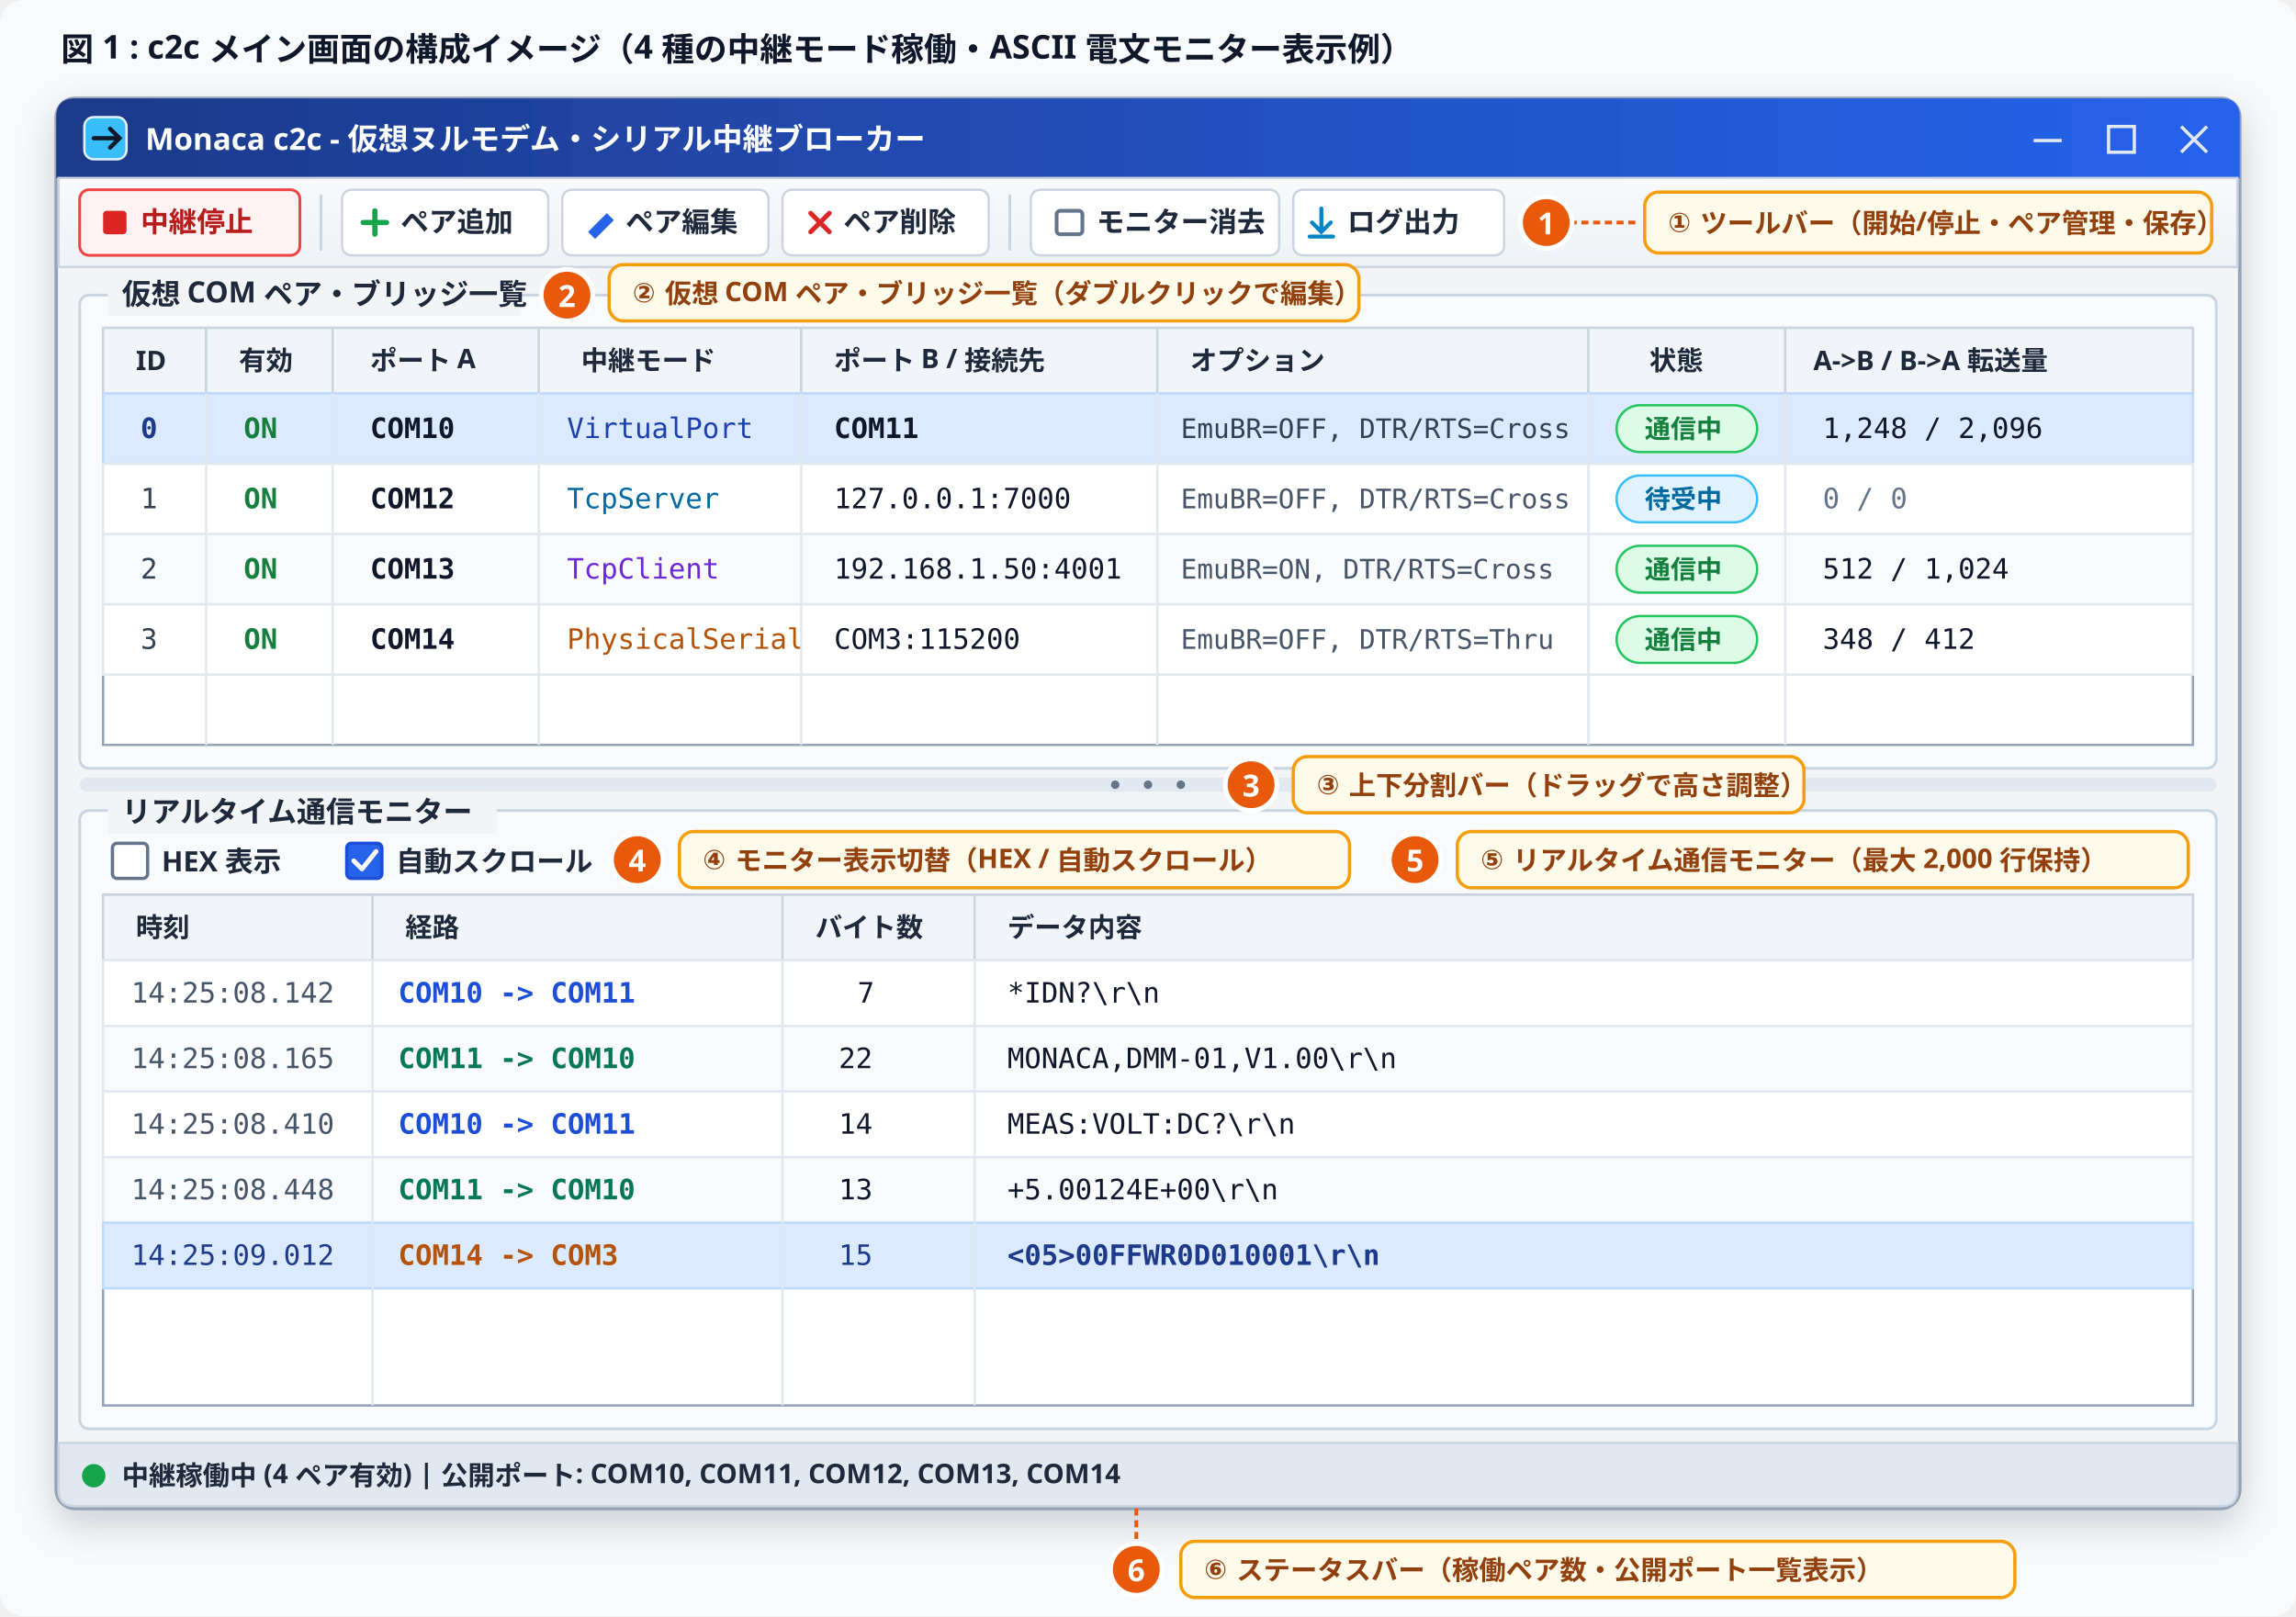
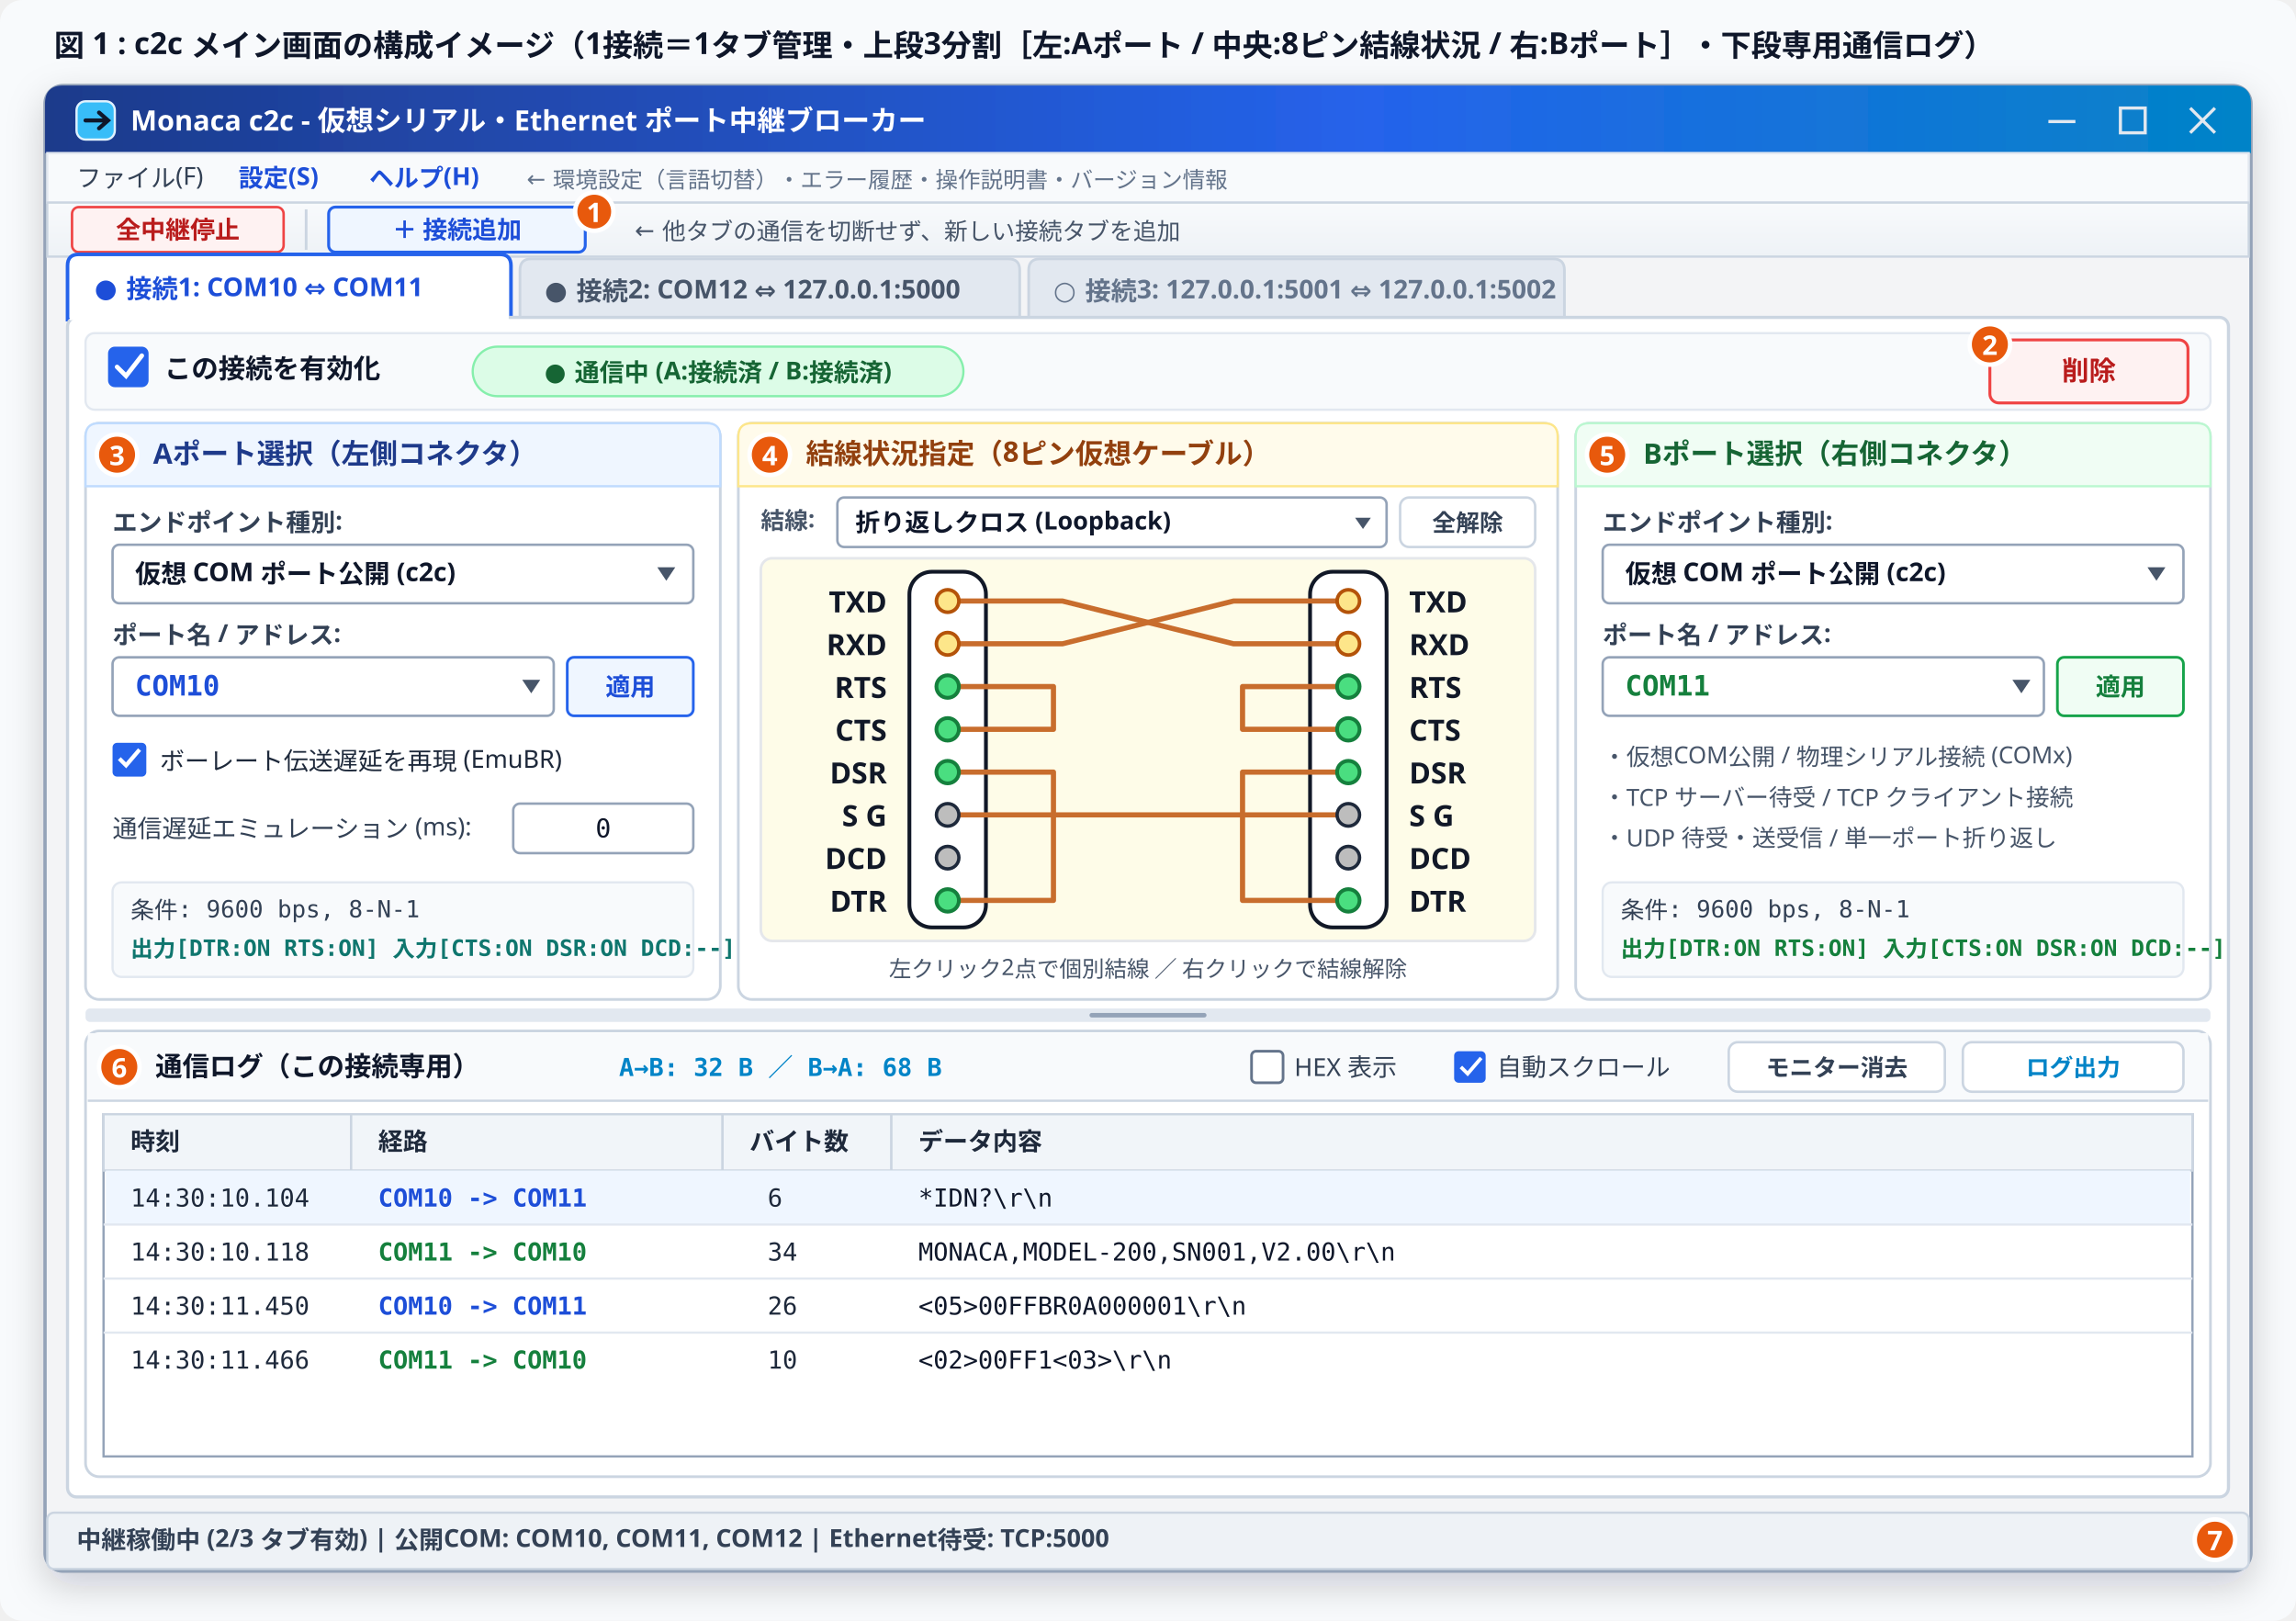
- <svg xmlns="http://www.w3.org/2000/svg" width="980" height="690" viewBox="0 0 980 690">
+ <svg xmlns="http://www.w3.org/2000/svg" width="1020" height="720" viewBox="0 0 1020 720">
  <defs>
    <filter id="winShadow" x="-3%" y="-3%" width="106%" height="108%">
      <feDropShadow dx="0" dy="6" stdDeviation="8" flood-color="#0F172A" flood-opacity="0.18" />
    </filter>
    <linearGradient id="titleGrad" x1="0" y1="0" x2="1" y2="0">
      <stop offset="0%" stop-color="#1E3A8A" />
-       <stop offset="100%" stop-color="#2563EB" />
+       <stop offset="60%" stop-color="#2563EB" />
+       <stop offset="100%" stop-color="#0284C7" />
    </linearGradient>
    <linearGradient id="toolGrad" x1="0" y1="0" x2="0" y2="1">
      <stop offset="0%" stop-color="#F8FAFC" />
      <stop offset="100%" stop-color="#EEF2F6" />
    </linearGradient>
    <style>
      .ui { font-family: 'Yu Gothic UI', 'Meiryo UI', 'Segoe UI', sans-serif; }
      .mono { font-family: 'Consolas', 'BIZ UDGothic', 'MS Gothic', monospace; }
      .badge-circle { fill: #E8590C; stroke: #FFFFFF; stroke-width: 2; }
-       .badge-num { font-family: 'Segoe UI', 'Yu Gothic UI', sans-serif; font-size: 13px; font-weight: 700; fill: #FFFFFF; text-anchor: middle; dominant-baseline: central; }
-       .callout-box { fill: #FFFBEB; stroke: #F59E0B; stroke-width: 1.4; rx: 6; }
-       .callout-txt { font-family: 'Yu Gothic UI', 'Meiryo UI', sans-serif; font-size: 11.5px; font-weight: 700; fill: #92400E; }
+       .badge-num { font-family: 'Segoe UI', 'Yu Gothic UI', sans-serif; font-size: 12px; font-weight: 700; fill: #FFFFFF; text-anchor: middle; dominant-baseline: central; }
+       .btn-box { fill: #FFFFFF; stroke: #CBD5E1; stroke-width: 1.1; rx: 4; }
+       .pane-card { fill: #FFFFFF; stroke: #CBD5E1; stroke-width: 1.2; rx: 6; }
+       .input-box { fill: #FFFFFF; stroke: #94A3B8; stroke-width: 1.1; rx: 3; }
      .grid-hdr { fill: #F1F5F9; stroke: #CBD5E1; stroke-width: 1; }
-       .grid-hdr-txt { font-family: 'Yu Gothic UI', 'Meiryo UI', sans-serif; font-size: 11.5px; font-weight: 700; fill: #1E293B; }
-       .grid-cell-txt { font-family: 'Yu Gothic UI', 'Meiryo UI', sans-serif; font-size: 11.5px; fill: #0F172A; }
-       .btn-box { fill: #FFFFFF; stroke: #CBD5E1; stroke-width: 1; rx: 4; }
-       .btn-txt { font-family: 'Yu Gothic UI', 'Meiryo UI', sans-serif; font-size: 12px; font-weight: 600; fill: #1E293B; }
+       .grid-hdr-txt { font-family: 'Yu Gothic UI', 'Meiryo UI', sans-serif; font-size: 11px; font-weight: 700; fill: #1E293B; }
+       .pin-lbl { font-family: 'Segoe UI', 'Consolas', sans-serif; font-size: 13px; font-weight: 700; fill: #111827; dominant-baseline: central; }
+       .pin-dot { fill: #BDBDBD; stroke: #1E293B; stroke-width: 1.5; }
+       .pin-dot-on { fill: #4ADE80; stroke: #15803D; stroke-width: 1.7; }
+       .pin-dot-data { fill: #FDE68A; stroke: #B45309; stroke-width: 1.6; }
+       .wire { fill: none; stroke: #C86D2D; stroke-width: 2.3; stroke-linecap: round; stroke-linejoin: round; }
    </style>
  </defs>
-   <rect x="0" y="0" width="980" height="690" fill="#F8FAFC" rx="10" />
+   <rect x="0" y="0" width="1020" height="720" fill="#F8FAFC" rx="10" />
+   <text x="24" y="25" class="ui" font-size="13.5" font-weight="700" fill="#0F172A">図 1 : c2c メイン画面の構成イメージ（1接続＝1タブ管理・上段3分割［左:Aポート / 中央:8ピン結線状況 / 右:Bポート］・下段専用通信ログ）</text>
  <g filter="url(#winShadow)">
-     <rect x="24" y="42" width="932" height="602" rx="8" fill="#F3F4F6" stroke="#94A3B8" stroke-width="1.5" />
-     <path d="M 24 50 Q 24 42 32 42 L 948 42 Q 956 42 956 50 L 956 76 L 24 76 Z" fill="url(#titleGrad)" />
+     <rect x="20" y="38" width="980" height="660" rx="8" fill="#F3F4F6" stroke="#94A3B8" stroke-width="1.5" />
+     <path d="M 20 46 Q 20 38 28 38 L 992 38 Q 1000 38 1000 46 L 1000 68 L 20 68 Z" fill="url(#titleGrad)" />
  </g>
-   <rect x="36" y="50" width="18" height="18" rx="4" fill="#38BDF8" stroke="#E0F2FE" stroke-width="1" />
-   <path d="M 40 59 L 50 59 M 47 55 L 51 59 L 47 63" stroke="#0F172A" stroke-width="1.8" fill="none" stroke-linecap="round" />
-   <text x="62" y="64" class="ui" font-size="13" font-weight="700" fill="#FFFFFF">Monaca c2c - 仮想ヌルモデム・シリアル中継ブローカー</text>
+   <rect x="34" y="45" width="17" height="17" rx="4" fill="#38BDF8" stroke="#E0F2FE" stroke-width="1" />
+   <path d="M 38 53.5 L 47 53.5 M 44 50 L 48 53.5 L 44 57" stroke="#0F172A" stroke-width="1.8" fill="none" stroke-linecap="round" />
+   <text x="58" y="58" class="ui" font-size="12.5" font-weight="700" fill="#FFFFFF">Monaca c2c - 仮想シリアル・Ethernet ポート中継ブローカー</text>
  <g stroke="#E2E8F0" stroke-width="1.4" fill="none">
-     <line x1="868" y1="60" x2="880" y2="60" />
-     <rect x="900" y="54" width="11" height="11" />
-     <line x1="931" y1="54" x2="942" y2="65" />
-     <line x1="942" y1="54" x2="931" y2="65" />
+     <line x1="910" y1="54" x2="922" y2="54" />
+     <rect x="942" y="48" width="11" height="11" />
+     <line x1="973" y1="48" x2="984" y2="59" />
+     <line x1="984" y1="48" x2="973" y2="59" />
  </g>
-   <rect x="25" y="76" width="930" height="38" fill="url(#toolGrad)" stroke="#CBD5E1" stroke-width="1" />
-   <rect x="34" y="81" width="94" height="28" rx="4" fill="#FEF2F2" stroke="#EF4444" stroke-width="1.2" />
-   <rect x="44" y="90" width="10" height="10" rx="1.5" fill="#DC2626" />
-   <text x="60" y="99" class="ui" font-size="12" font-weight="700" fill="#B91C1C">中継停止</text>
-   <line x1="137" y1="83" x2="137" y2="107" stroke="#CBD5E1" stroke-width="1.2" />
-   <rect x="146" y="81" width="88" height="28" class="btn-box" />
-   <path d="M 160 90 L 160 100 M 155 95 L 165 95" stroke="#16A34A" stroke-width="2.2" stroke-linecap="round" />
-   <text x="171" y="99" class="btn-txt">ペア追加</text>
-   <rect x="240" y="81" width="88" height="28" class="btn-box" />
-   <path d="M 251 99 L 259 91 L 262 94 L 254 102 Z" fill="#2563EB" />
-   <text x="267" y="99" class="btn-txt">ペア編集</text>
-   <rect x="334" y="81" width="88" height="28" class="btn-box" />
-   <path d="M 346 91 L 354 99 M 354 91 L 346 99" stroke="#DC2626" stroke-width="2" stroke-linecap="round" />
-   <text x="360" y="99" class="btn-txt">ペア削除</text>
-   <line x1="431" y1="83" x2="431" y2="107" stroke="#CBD5E1" stroke-width="1.2" />
-   <rect x="440" y="81" width="106" height="28" class="btn-box" />
-   <rect x="451" y="90" width="11" height="10" rx="1.5" fill="none" stroke="#64748B" stroke-width="1.6" />
-   <text x="468" y="99" class="btn-txt">モニター消去</text>
-   <rect x="552" y="81" width="90" height="28" class="btn-box" />
-   <path d="M 564 89 L 564 98 M 560 95 L 564 99 L 568 95 M 559 101 L 569 101" stroke="#0284C7" stroke-width="1.7" fill="none" stroke-linecap="round" />
-   <text x="575" y="99" class="btn-txt">ログ出力</text>
-   <rect x="34" y="126" width="912" height="202" rx="4" fill="#F8FAFC" stroke="#CBD5E1" stroke-width="1.2" />
-   <rect x="46" y="117" width="176" height="18" fill="#F3F4F6" />
-   <text x="52" y="130" class="ui" font-size="12.5" font-weight="700" fill="#1E293B">仮想 COM ペア・ブリッジ一覧</text>
-   <rect x="44" y="140" width="892" height="178" fill="#FFFFFF" stroke="#94A3B8" stroke-width="1" />
-   <g transform="translate(44, 140)">
-     <rect x="0" y="0" width="44" height="28" class="grid-hdr" />
-     <rect x="44" y="0" width="54" height="28" class="grid-hdr" />
-     <rect x="98" y="0" width="88" height="28" class="grid-hdr" />
-     <rect x="186" y="0" width="112" height="28" class="grid-hdr" />
-     <rect x="298" y="0" width="152" height="28" class="grid-hdr" />
-     <rect x="450" y="0" width="184" height="28" class="grid-hdr" />
-     <rect x="634" y="0" width="84" height="28" class="grid-hdr" />
-     <rect x="718" y="0" width="174" height="28" class="grid-hdr" />
-     <text x="14" y="18" class="grid-hdr-txt">ID</text>
-     <text x="58" y="18" class="grid-hdr-txt">有効</text>
-     <text x="114" y="18" class="grid-hdr-txt">ポート A</text>
-     <text x="204" y="18" class="grid-hdr-txt">中継モード</text>
-     <text x="312" y="18" class="grid-hdr-txt">ポート B / 接続先</text>
-     <text x="464" y="18" class="grid-hdr-txt">オプション</text>
-     <text x="660" y="18" class="grid-hdr-txt">状態</text>
-     <text x="730" y="18" class="grid-hdr-txt">A-&gt;B / B-&gt;A 転送量</text>
-     <g transform="translate(0, 28)">
-       <rect x="0" y="0" width="892" height="30" fill="#DBEAFE" stroke="#BFDBFE" stroke-width="1" />
-       <text x="16" y="19" class="mono" font-size="12" fill="#1E3A8A" font-weight="700">0</text>
-       <text x="60" y="19" class="mono" font-size="12" fill="#15803D" font-weight="700">ON</text>
-       <text x="114" y="19" class="mono" font-size="12" fill="#0F172A" font-weight="700">COM10</text>
-       <text x="198" y="19" class="mono" font-size="12" fill="#1E40AF">VirtualPort</text>
-       <text x="312" y="19" class="mono" font-size="12" fill="#0F172A" font-weight="700">COM11</text>
-       <text x="460" y="19" class="mono" font-size="11.5" fill="#334155">EmuBR=OFF, DTR/RTS=Cross</text>
-       <rect x="646" y="5" width="60" height="20" rx="10" fill="#DCFCE7" stroke="#22C55E" stroke-width="1" />
-       <text x="658" y="19" class="ui" font-size="11" font-weight="700" fill="#15803D">通信中</text>
-       <text x="734" y="19" class="mono" font-size="12" fill="#0F172A">1,248 / 2,096</text>
-     </g>
-     <g transform="translate(0, 58)">
-       <rect x="0" y="0" width="892" height="30" fill="#FFFFFF" stroke="#E2E8F0" stroke-width="1" />
-       <text x="16" y="19" class="mono" font-size="12" fill="#334155">1</text>
-       <text x="60" y="19" class="mono" font-size="12" fill="#15803D" font-weight="700">ON</text>
-       <text x="114" y="19" class="mono" font-size="12" fill="#0F172A" font-weight="700">COM12</text>
-       <text x="198" y="19" class="mono" font-size="12" fill="#0369A1">TcpServer</text>
-       <text x="312" y="19" class="mono" font-size="12" fill="#0F172A">127.0.0.1:7000</text>
-       <text x="460" y="19" class="mono" font-size="11.5" fill="#475569">EmuBR=OFF, DTR/RTS=Cross</text>
-       <rect x="646" y="5" width="60" height="20" rx="10" fill="#E0F2FE" stroke="#38BDF8" stroke-width="1" />
-       <text x="658" y="19" class="ui" font-size="11" font-weight="700" fill="#0369A1">待受中</text>
-       <text x="734" y="19" class="mono" font-size="12" fill="#64748B">0 / 0</text>
-     </g>
-     <g transform="translate(0, 88)">
-       <rect x="0" y="0" width="892" height="30" fill="#F8FAFC" stroke="#E2E8F0" stroke-width="1" />
-       <text x="16" y="19" class="mono" font-size="12" fill="#334155">2</text>
-       <text x="60" y="19" class="mono" font-size="12" fill="#15803D" font-weight="700">ON</text>
-       <text x="114" y="19" class="mono" font-size="12" fill="#0F172A" font-weight="700">COM13</text>
-       <text x="198" y="19" class="mono" font-size="12" fill="#6D28D9">TcpClient</text>
-       <text x="312" y="19" class="mono" font-size="12" fill="#0F172A">192.168.1.50:4001</text>
-       <text x="460" y="19" class="mono" font-size="11.5" fill="#475569">EmuBR=ON, DTR/RTS=Cross</text>
-       <rect x="646" y="5" width="60" height="20" rx="10" fill="#DCFCE7" stroke="#22C55E" stroke-width="1" />
-       <text x="658" y="19" class="ui" font-size="11" font-weight="700" fill="#15803D">通信中</text>
-       <text x="734" y="19" class="mono" font-size="12" fill="#0F172A">512 / 1,024</text>
-     </g>
-     <g transform="translate(0, 118)">
-       <rect x="0" y="0" width="892" height="30" fill="#FFFFFF" stroke="#E2E8F0" stroke-width="1" />
-       <text x="16" y="19" class="mono" font-size="12" fill="#334155">3</text>
-       <text x="60" y="19" class="mono" font-size="12" fill="#15803D" font-weight="700">ON</text>
-       <text x="114" y="19" class="mono" font-size="12" fill="#0F172A" font-weight="700">COM14</text>
-       <text x="198" y="19" class="mono" font-size="12" fill="#B45309">PhysicalSerial</text>
-       <text x="312" y="19" class="mono" font-size="12" fill="#0F172A">COM3:115200</text>
-       <text x="460" y="19" class="mono" font-size="11.5" fill="#475569">EmuBR=OFF, DTR/RTS=Thru</text>
-       <rect x="646" y="5" width="60" height="20" rx="10" fill="#DCFCE7" stroke="#22C55E" stroke-width="1" />
-       <text x="658" y="19" class="ui" font-size="11" font-weight="700" fill="#15803D">通信中</text>
-       <text x="734" y="19" class="mono" font-size="12" fill="#0F172A">348 / 412</text>
-     </g>
-     <g stroke="#E2E8F0" stroke-width="1">
-       <line x1="44" y1="28" x2="44" y2="178" />
-       <line x1="98" y1="28" x2="98" y2="178" />
-       <line x1="186" y1="28" x2="186" y2="178" />
-       <line x1="298" y1="28" x2="298" y2="178" />
-       <line x1="450" y1="28" x2="450" y2="178" />
-       <line x1="634" y1="28" x2="634" y2="178" />
-       <line x1="718" y1="28" x2="718" y2="178" />
-     </g>
+   <rect x="21" y="68" width="978" height="22" fill="#F8FAFC" stroke="#E2E8F0" stroke-width="1" />
+   <text x="34" y="83" class="ui" font-size="11" fill="#334155">ファイル(F)</text>
+   <text x="106" y="83" class="ui" font-size="11" font-weight="700" fill="#1D4ED8">設定(S)</text>
+   <text x="164" y="83" class="ui" font-size="11" font-weight="700" fill="#1D4ED8">ヘルプ(H)</text>
+   <text x="234" y="83" class="ui" font-size="10" fill="#64748B">← 環境設定（言語切替）・エラー履歴・操作説明書・バージョン情報</text>
+   <rect x="21" y="90" width="978" height="24" fill="url(#toolGrad)" stroke="#CBD5E1" stroke-width="1" />
+   <rect x="32" y="92" width="94" height="20" rx="3" fill="#FEF2F2" stroke="#EF4444" stroke-width="1.1" />
+   <text x="79" y="106" class="ui" font-size="11" font-weight="700" fill="#B91C1C" text-anchor="middle">全中継停止</text>
+   <line x1="136" y1="93" x2="136" y2="111" stroke="#CBD5E1" stroke-width="1.2" />
+   <rect x="146" y="92" width="114" height="20" rx="3" fill="#EFF6FF" stroke="#2563EB" stroke-width="1.3" />
+   <text x="203" y="106" class="ui" font-size="11" font-weight="700" fill="#1D4ED8" text-anchor="middle">＋ 接続追加</text>
+   <circle cx="264" cy="94" r="8.5" class="badge-circle" />
+   <text x="264" y="94" class="badge-num">1</text>
+   <text x="282" y="106" class="ui" font-size="10.5" fill="#475569">← 他タブの通信を切断せず、新しい接続タブを追加</text>
+   <path d="M 30 142 L 30 118 Q 30 113 35 113 L 222 113 Q 227 113 227 118 L 227 142 Z" fill="#FFFFFF" stroke="#2563EB" stroke-width="1.6" />
+   <text x="42" y="132" class="ui" font-size="11.5" font-weight="700" fill="#1D4ED8">● 接続1: COM10 ⇔ COM11</text>
+   <path d="M 231 142 L 231 120 Q 231 115 236 115 L 448 115 Q 453 115 453 120 L 453 142 Z" fill="#E2E8F0" stroke="#CBD5E1" stroke-width="1.2" />
+   <text x="242" y="133" class="ui" font-size="11.5" font-weight="600" fill="#475569">● 接続2: COM12 ⇔ 127.0.0.1:5000</text>
+   <path d="M 457 142 L 457 120 Q 457 115 462 115 L 690 115 Q 695 115 695 120 L 695 142 Z" fill="#E2E8F0" stroke="#CBD5E1" stroke-width="1.2" />
+   <text x="468" y="133" class="ui" font-size="11.5" font-weight="600" fill="#64748B">○ 接続3: 127.0.0.1:5001 ⇔ 127.0.0.1:5002</text>
+   <rect x="30" y="141" width="960" height="524" rx="4" fill="#FFFFFF" stroke="#CBD5E1" stroke-width="1.4" />
+   <line x1="31" y1="141" x2="226" y2="141" stroke="#FFFFFF" stroke-width="2.5" />
+   <rect x="38" y="148" width="944" height="34" rx="4" fill="#F8FAFC" stroke="#E2E8F0" stroke-width="1" />
+   <rect x="48" y="154" width="18" height="18" rx="3" fill="#2563EB" />
+   <path d="M 52 163 L 56 167 L 63 158" stroke="#FFFFFF" stroke-width="2" fill="none" stroke-linecap="round" />
+   <text x="73" y="168" class="ui" font-size="12" font-weight="700" fill="#0F172A">この接続を有効化</text>
+   <rect x="210" y="154" width="218" height="22" rx="11" fill="#DCFCE7" stroke="#86EFAC" stroke-width="1" />
+   <text x="319" y="169" class="ui" font-size="11" font-weight="700" fill="#166534" text-anchor="middle">● 通信中 (A:接続済 / B:接続済)</text>
+   <rect x="884" y="151" width="88" height="28" rx="4" fill="#FEF2F2" stroke="#EF4444" stroke-width="1.3" />
+   <text x="928" y="169" class="ui" font-size="12" font-weight="700" fill="#B91C1C" text-anchor="middle">削除</text>
+   <circle cx="884" cy="153" r="9" class="badge-circle" />
+   <text x="884" y="153" class="badge-num">2</text>
+   <rect x="38" y="188" width="282" height="256" class="pane-card" />
+   <path d="M 38 194 Q 38 188 44 188 L 314 188 Q 320 188 320 194 L 320 216 L 38 216 Z" fill="#EFF6FF" stroke="#BFDBFE" stroke-width="1" />
+   <circle cx="52" cy="202" r="9" class="badge-circle" />
+   <text x="52" y="202" class="badge-num">3</text>
+   <text x="68" y="206" class="ui" font-size="12.5" font-weight="700" fill="#1E3A8A">Aポート選択（左側コネクタ）</text>
+   <text x="50" y="236" class="ui" font-size="11" font-weight="600" fill="#334155">エンドポイント種別:</text>
+   <rect x="50" y="242" width="258" height="26" class="input-box" />
+   <text x="60" y="259" class="ui" font-size="11.5" font-weight="600" fill="#0F172A">仮想 COM ポート公開 (c2c)</text>
+   <polygon points="292,252 300,252 296,258" fill="#475569" />
+   <text x="50" y="286" class="ui" font-size="11" font-weight="600" fill="#334155">ポート名 / アドレス:</text>
+   <rect x="50" y="292" width="196" height="26" class="input-box" />
+   <text x="60" y="309" class="mono" font-size="12.5" font-weight="700" fill="#1D4ED8">COM10</text>
+   <polygon points="232,302 240,302 236,308" fill="#475569" />
+   <rect x="252" y="292" width="56" height="26" rx="3" fill="#EFF6FF" stroke="#2563EB" stroke-width="1.2" />
+   <text x="280" y="309" class="ui" font-size="11" font-weight="700" fill="#1D4ED8" text-anchor="middle">適用</text>
+   <rect x="50" y="330" width="15" height="15" rx="2" fill="#2563EB" />
+   <path d="M 53 337 L 56 340 L 62 333" stroke="#FFFFFF" stroke-width="1.8" fill="none" />
+   <text x="71" y="342" class="ui" font-size="11" fill="#1E293B">ボーレート伝送遅延を再現 (EmuBR)</text>
+   <text x="50" y="372" class="ui" font-size="11" fill="#334155">通信遅延エミュレーション (ms):</text>
+   <rect x="228" y="357" width="80" height="22" class="input-box" />
+   <text x="268" y="372" class="mono" font-size="11.5" fill="#0F172A" text-anchor="middle">0</text>
+   <rect x="50" y="392" width="258" height="42" rx="4" fill="#F8FAFC" stroke="#E2E8F0" stroke-width="1" />
+   <text x="58" y="408" class="mono" font-size="10.5" fill="#334155">条件: 9600 bps, 8-N-1</text>
+   <text x="58" y="425" class="mono" font-size="10" font-weight="700" fill="#0F766E">出力[DTR:ON RTS:ON] 入力[CTS:ON DSR:ON DCD:--]</text>
+   <rect x="328" y="188" width="364" height="256" class="pane-card" />
+   <path d="M 328 194 Q 328 188 334 188 L 686 188 Q 692 188 692 194 L 692 216 L 328 216 Z" fill="#FFFBEB" stroke="#FDE68A" stroke-width="1" />
+   <circle cx="342" cy="202" r="9" class="badge-circle" />
+   <text x="342" y="202" class="badge-num">4</text>
+   <text x="358" y="206" class="ui" font-size="12.5" font-weight="700" fill="#92400E">結線状況指定（8ピン仮想ケーブル）</text>
+   <text x="338" y="235" class="ui" font-size="10.5" font-weight="600" fill="#475569">結線:</text>
+   <rect x="372" y="221" width="244" height="22" class="input-box" />
+   <text x="380" y="236" class="ui" font-size="11" font-weight="700" fill="#0F172A">折り返しクロス (Loopback)</text>
+   <polygon points="602,230 609,230 605.5,235" fill="#475569" />
+   <rect x="622" y="221" width="60" height="22" class="btn-box" />
+   <text x="652" y="236" class="ui" font-size="10.5" font-weight="600" fill="#334155" text-anchor="middle">全解除</text>
+   <rect x="338" y="248" width="344" height="170" rx="5" fill="#FEFCE8" stroke="#E5E7EB" stroke-width="1.2" />
+   <rect x="404" y="254" width="34" height="158" rx="10" fill="#FFFFFF" stroke="#111827" stroke-width="1.7" />
+   <rect x="582" y="254" width="34" height="158" rx="10" fill="#FFFFFF" stroke="#111827" stroke-width="1.7" />
+   <polyline points="421,267 472,267 548,286 599,286" class="wire" />
+   <polyline points="421,286 472,286 548,267 599,267" class="wire" />
+   <polyline points="421,305 468,305 468,324 421,324" class="wire" />
+   <polyline points="599,305 552,305 552,324 599,324" class="wire" />
+   <polyline points="421,343 468,343 468,400 421,400" class="wire" />
+   <polyline points="599,343 552,343 552,400 599,400" class="wire" />
+   <line x1="421" y1="362" x2="599" y2="362" class="wire" />
+   <text x="394" y="267" class="pin-lbl" text-anchor="end">TXD</text>
+   <circle cx="421" cy="267" r="5" class="pin-dot-data" />
+   <text x="394" y="286" class="pin-lbl" text-anchor="end">RXD</text>
+   <circle cx="421" cy="286" r="5" class="pin-dot-data" />
+   <text x="394" y="305" class="pin-lbl" text-anchor="end">RTS</text>
+   <circle cx="421" cy="305" r="5" class="pin-dot-on" />
+   <text x="394" y="324" class="pin-lbl" text-anchor="end">CTS</text>
+   <circle cx="421" cy="324" r="5" class="pin-dot-on" />
+   <text x="394" y="343" class="pin-lbl" text-anchor="end">DSR</text>
+   <circle cx="421" cy="343" r="5" class="pin-dot-on" />
+   <text x="394" y="362" class="pin-lbl" text-anchor="end">S G</text>
+   <circle cx="421" cy="362" r="5" class="pin-dot" />
+   <text x="394" y="381" class="pin-lbl" text-anchor="end">DCD</text>
+   <circle cx="421" cy="381" r="5" class="pin-dot" />
+   <text x="394" y="400" class="pin-lbl" text-anchor="end">DTR</text>
+   <circle cx="421" cy="400" r="5" class="pin-dot-on" />
+   <circle cx="599" cy="267" r="5" class="pin-dot-data" />
+   <text x="626" y="267" class="pin-lbl">TXD</text>
+   <circle cx="599" cy="286" r="5" class="pin-dot-data" />
+   <text x="626" y="286" class="pin-lbl">RXD</text>
+   <circle cx="599" cy="305" r="5" class="pin-dot-on" />
+   <text x="626" y="305" class="pin-lbl">RTS</text>
+   <circle cx="599" cy="324" r="5" class="pin-dot-on" />
+   <text x="626" y="324" class="pin-lbl">CTS</text>
+   <circle cx="599" cy="343" r="5" class="pin-dot-on" />
+   <text x="626" y="343" class="pin-lbl">DSR</text>
+   <circle cx="599" cy="362" r="5" class="pin-dot" />
+   <text x="626" y="362" class="pin-lbl">S G</text>
+   <circle cx="599" cy="381" r="5" class="pin-dot" />
+   <text x="626" y="381" class="pin-lbl">DCD</text>
+   <circle cx="599" cy="400" r="5" class="pin-dot-on" />
+   <text x="626" y="400" class="pin-lbl">DTR</text>
+   <text x="510" y="434" class="ui" font-size="10" fill="#475569" text-anchor="middle">左クリック2点で個別結線 ／ 右クリックで結線解除</text>
+   <rect x="700" y="188" width="282" height="256" class="pane-card" />
+   <path d="M 700 194 Q 700 188 706 188 L 976 188 Q 982 188 982 194 L 982 216 L 700 216 Z" fill="#F0FDF4" stroke="#BBF7D0" stroke-width="1" />
+   <circle cx="714" cy="202" r="9" class="badge-circle" />
+   <text x="714" y="202" class="badge-num">5</text>
+   <text x="730" y="206" class="ui" font-size="12.5" font-weight="700" fill="#166534">Bポート選択（右側コネクタ）</text>
+   <text x="712" y="236" class="ui" font-size="11" font-weight="600" fill="#334155">エンドポイント種別:</text>
+   <rect x="712" y="242" width="258" height="26" class="input-box" />
+   <text x="722" y="259" class="ui" font-size="11.5" font-weight="600" fill="#0F172A">仮想 COM ポート公開 (c2c)</text>
+   <polygon points="954,252 962,252 958,258" fill="#475569" />
+   <text x="712" y="286" class="ui" font-size="11" font-weight="600" fill="#334155">ポート名 / アドレス:</text>
+   <rect x="712" y="292" width="196" height="26" class="input-box" />
+   <text x="722" y="309" class="mono" font-size="12.5" font-weight="700" fill="#15803D">COM11</text>
+   <polygon points="894,302 902,302 898,308" fill="#475569" />
+   <rect x="914" y="292" width="56" height="26" rx="3" fill="#F0FDF4" stroke="#16A34A" stroke-width="1.2" />
+   <text x="942" y="309" class="ui" font-size="11" font-weight="700" fill="#15803D" text-anchor="middle">適用</text>
+   <text x="712" y="340" class="ui" font-size="10.5" fill="#475569">・仮想COM公開 / 物理シリアル接続 (COMx)</text>
+   <text x="712" y="358" class="ui" font-size="10.5" fill="#475569">・TCP サーバー待受 / TCP クライアント接続</text>
+   <text x="712" y="376" class="ui" font-size="10.5" fill="#475569">・UDP 待受・送受信 / 単一ポート折り返し</text>
+   <rect x="712" y="392" width="258" height="42" rx="4" fill="#F8FAFC" stroke="#E2E8F0" stroke-width="1" />
+   <text x="720" y="408" class="mono" font-size="10.5" fill="#334155">条件: 9600 bps, 8-N-1</text>
+   <text x="720" y="425" class="mono" font-size="10" font-weight="700" fill="#15803D">出力[DTR:ON RTS:ON] 入力[CTS:ON DSR:ON DCD:--]</text>
+   <rect x="38" y="448" width="944" height="6" rx="2" fill="#E2E8F0" />
+   <line x1="485" y1="451" x2="535" y2="451" stroke="#94A3B8" stroke-width="2" stroke-linecap="round" />
+   <rect x="38" y="458" width="944" height="198" class="pane-card" />
+   <rect x="39" y="459" width="942" height="30" fill="#F8FAFC" />
+   <line x1="39" y1="489" x2="981" y2="489" stroke="#CBD5E1" stroke-width="1" />
+   <circle cx="53" cy="474" r="9" class="badge-circle" />
+   <text x="53" y="474" class="badge-num">6</text>
+   <text x="69" y="478" class="ui" font-size="12" font-weight="700" fill="#0F172A">通信ログ（この接続専用）</text>
+   <text x="275" y="478" class="mono" font-size="11" font-weight="700" fill="#0284C7">A→B: 32 B  ／  B→A: 68 B</text>
+   <rect x="556" y="467" width="14" height="14" rx="2" fill="#FFFFFF" stroke="#64748B" stroke-width="1.2" />
+   <text x="575" y="478" class="ui" font-size="11" fill="#334155">HEX 表示</text>
+   <rect x="646" y="467" width="14" height="14" rx="2" fill="#2563EB" />
+   <path d="M 649 474 L 652 477 L 658 470" stroke="#FFFFFF" stroke-width="1.6" fill="none" />
+   <text x="665" y="478" class="ui" font-size="11" fill="#334155">自動スクロール</text>
+   <rect x="768" y="463" width="96" height="22" class="btn-box" />
+   <text x="816" y="478" class="ui" font-size="10.5" font-weight="600" fill="#334155" text-anchor="middle">モニター消去</text>
+   <rect x="872" y="463" width="98" height="22" class="btn-box" />
+   <text x="921" y="478" class="ui" font-size="10.5" font-weight="600" fill="#0284C7" text-anchor="middle">ログ出力</text>
+   <g transform="translate(46, 495)">
+     <rect x="0" y="0" width="928" height="152" fill="#FFFFFF" stroke="#94A3B8" stroke-width="1" />
+     <rect x="0" y="0" width="110" height="25" class="grid-hdr" />
+     <rect x="110" y="0" width="165" height="25" class="grid-hdr" />
+     <rect x="275" y="0" width="75" height="25" class="grid-hdr" />
+     <rect x="350" y="0" width="578" height="25" class="grid-hdr" />
+     <text x="12" y="16" class="grid-hdr-txt">時刻</text>
+     <text x="122" y="16" class="grid-hdr-txt">経路</text>
+     <text x="287" y="16" class="grid-hdr-txt">バイト数</text>
+     <text x="362" y="16" class="grid-hdr-txt">データ内容</text>
+     <rect x="1" y="25" width="926" height="24" fill="#EFF6FF" />
+     <text x="12" y="41" class="mono" font-size="11" fill="#1E293B">14:30:10.104</text>
+     <text x="122" y="41" class="mono" font-size="11" font-weight="700" fill="#1D4ED8">COM10 -&gt; COM11</text>
+     <text x="295" y="41" class="mono" font-size="11" fill="#1E293B">6</text>
+     <text x="362" y="41" class="mono" font-size="11" fill="#0F172A">*IDN?\r\n</text>
+     <line x1="0" y1="49" x2="928" y2="49" stroke="#E2E8F0" stroke-width="1" />
+     <text x="12" y="65" class="mono" font-size="11" fill="#1E293B">14:30:10.118</text>
+     <text x="122" y="65" class="mono" font-size="11" font-weight="700" fill="#15803D">COM11 -&gt; COM10</text>
+     <text x="295" y="65" class="mono" font-size="11" fill="#1E293B">34</text>
+     <text x="362" y="65" class="mono" font-size="11" fill="#0F172A">MONACA,MODEL-200,SN001,V2.00\r\n</text>
+     <line x1="0" y1="73" x2="928" y2="73" stroke="#E2E8F0" stroke-width="1" />
+     <text x="12" y="89" class="mono" font-size="11" fill="#1E293B">14:30:11.450</text>
+     <text x="122" y="89" class="mono" font-size="11" font-weight="700" fill="#1D4ED8">COM10 -&gt; COM11</text>
+     <text x="295" y="89" class="mono" font-size="11" fill="#1E293B">26</text>
+     <text x="362" y="89" class="mono" font-size="11" fill="#0F172A">&lt;05&gt;00FFBR0A000001\r\n</text>
+     <line x1="0" y1="97" x2="928" y2="97" stroke="#E2E8F0" stroke-width="1" />
+     <text x="12" y="113" class="mono" font-size="11" fill="#1E293B">14:30:11.466</text>
+     <text x="122" y="113" class="mono" font-size="11" font-weight="700" fill="#15803D">COM11 -&gt; COM10</text>
+     <text x="295" y="113" class="mono" font-size="11" fill="#1E293B">10</text>
+     <text x="362" y="113" class="mono" font-size="11" fill="#0F172A">&lt;02&gt;00FF1&lt;03&gt;\r\n</text>
  </g>
-   <rect x="34" y="332" width="912" height="6" rx="3" fill="#E2E8F0" />
-   <circle cx="476" cy="335" r="1.8" fill="#64748B" />
-   <circle cx="490" cy="335" r="1.8" fill="#64748B" />
-   <circle cx="504" cy="335" r="1.8" fill="#64748B" />
-   <rect x="34" y="346" width="912" height="264" rx="4" fill="#F8FAFC" stroke="#CBD5E1" stroke-width="1.2" />
-   <rect x="46" y="338" width="166" height="18" fill="#F3F4F6" />
-   <text x="52" y="351" class="ui" font-size="12.5" font-weight="700" fill="#1E293B">リアルタイム通信モニター</text>
-   <rect x="48" y="360" width="15" height="15" rx="2" fill="#FFFFFF" stroke="#64748B" stroke-width="1.4" />
-   <text x="69" y="372" class="ui" font-size="12" font-weight="600" fill="#1E293B">HEX 表示</text>
-   <rect x="148" y="360" width="15" height="15" rx="2" fill="#2563EB" stroke="#1D4ED8" stroke-width="1.4" />
-   <path d="M 151 367.5 L 154.5 371 L 160.5 363.5" stroke="#FFFFFF" stroke-width="2" fill="none" stroke-linecap="round" stroke-linejoin="round" />
-   <text x="169" y="372" class="ui" font-size="12" font-weight="600" fill="#1E293B">自動スクロール</text>
-   <rect x="44" y="382" width="892" height="218" fill="#FFFFFF" stroke="#94A3B8" stroke-width="1" />
-   <g transform="translate(44, 382)">
-     <rect x="0" y="0" width="115" height="28" class="grid-hdr" />
-     <rect x="115" y="0" width="175" height="28" class="grid-hdr" />
-     <rect x="290" y="0" width="82" height="28" class="grid-hdr" />
-     <rect x="372" y="0" width="520" height="28" class="grid-hdr" />
-     <text x="14" y="18" class="grid-hdr-txt">時刻</text>
-     <text x="129" y="18" class="grid-hdr-txt">経路</text>
-     <text x="304" y="18" class="grid-hdr-txt">バイト数</text>
-     <text x="386" y="18" class="grid-hdr-txt">データ内容</text>
-     <g transform="translate(0, 28)">
-       <rect x="0" y="0" width="892" height="28" fill="#FFFFFF" stroke="#E2E8F0" stroke-width="1" />
-       <text x="12" y="18" class="mono" font-size="12" fill="#475569">14:25:08.142</text>
-       <text x="126" y="18" class="mono" font-size="12" fill="#1D4ED8" font-weight="700">COM10 -&gt; COM11</text>
-       <text x="322" y="18" class="mono" font-size="12" fill="#0F172A">7</text>
-       <text x="386" y="18" class="mono" font-size="12" fill="#0F172A">*IDN?\r\n</text>
-     </g>
-     <g transform="translate(0, 56)">
-       <rect x="0" y="0" width="892" height="28" fill="#F8FAFC" stroke="#E2E8F0" stroke-width="1" />
-       <text x="12" y="18" class="mono" font-size="12" fill="#475569">14:25:08.165</text>
-       <text x="126" y="18" class="mono" font-size="12" fill="#047857" font-weight="700">COM11 -&gt; COM10</text>
-       <text x="314" y="18" class="mono" font-size="12" fill="#0F172A">22</text>
-       <text x="386" y="18" class="mono" font-size="12" fill="#0F172A">MONACA,DMM-01,V1.00\r\n</text>
-     </g>
-     <g transform="translate(0, 84)">
-       <rect x="0" y="0" width="892" height="28" fill="#FFFFFF" stroke="#E2E8F0" stroke-width="1" />
-       <text x="12" y="18" class="mono" font-size="12" fill="#475569">14:25:08.410</text>
-       <text x="126" y="18" class="mono" font-size="12" fill="#1D4ED8" font-weight="700">COM10 -&gt; COM11</text>
-       <text x="314" y="18" class="mono" font-size="12" fill="#0F172A">14</text>
-       <text x="386" y="18" class="mono" font-size="12" fill="#0F172A">MEAS:VOLT:DC?\r\n</text>
-     </g>
-     <g transform="translate(0, 112)">
-       <rect x="0" y="0" width="892" height="28" fill="#F8FAFC" stroke="#E2E8F0" stroke-width="1" />
-       <text x="12" y="18" class="mono" font-size="12" fill="#475569">14:25:08.448</text>
-       <text x="126" y="18" class="mono" font-size="12" fill="#047857" font-weight="700">COM11 -&gt; COM10</text>
-       <text x="314" y="18" class="mono" font-size="12" fill="#0F172A">13</text>
-       <text x="386" y="18" class="mono" font-size="12" fill="#0F172A">+5.00124E+00\r\n</text>
-     </g>
-     <g transform="translate(0, 140)">
-       <rect x="0" y="0" width="892" height="28" fill="#DBEAFE" stroke="#BFDBFE" stroke-width="1" />
-       <text x="12" y="18" class="mono" font-size="12" fill="#1E3A8A">14:25:09.012</text>
-       <text x="126" y="18" class="mono" font-size="12" fill="#B45309" font-weight="700">COM14 -&gt; COM3</text>
-       <text x="314" y="18" class="mono" font-size="12" fill="#1E3A8A">15</text>
-       <text x="386" y="18" class="mono" font-size="12" fill="#1E3A8A" font-weight="700">&lt;05&gt;00FFWR0D010001\r\n</text>
-     </g>
-     <g stroke="#E2E8F0" stroke-width="1">
-       <line x1="115" y1="28" x2="115" y2="218" />
-       <line x1="290" y1="28" x2="290" y2="218" />
-       <line x1="372" y1="28" x2="372" y2="218" />
-     </g>
-   </g>
-   <path d="M 25 616 L 955 616 L 955 636 Q 955 643 948 643 L 32 643 Q 25 643 25 636 Z" fill="#E2E8F0" stroke="#CBD5E1" stroke-width="1" />
-   <circle cx="40" cy="630" r="5" fill="#16A34A" />
-   <text x="52" y="634" class="ui" font-size="11.5" font-weight="600" fill="#1E293B">中継稼働中 (4 ペア有効) | 公開ポート: COM10, COM11, COM12, COM13, COM14</text>
-   <line x1="665" y1="95" x2="700" y2="95" stroke="#E8590C" stroke-width="1.6" stroke-dasharray="3,2" />
-   <circle cx="660" cy="95" r="11" class="badge-circle" />
-   <text x="660" y="95" class="badge-num">1</text>
-   <rect x="702" y="82" width="242" height="26" class="callout-box" />
-   <text x="712" y="99" class="callout-txt">① ツールバー（開始/停止・ペア管理・保存）</text>
-   <circle cx="242" cy="126" r="11" class="badge-circle" />
-   <text x="242" y="126" class="badge-num">2</text>
-   <rect x="260" y="113" width="320" height="24" class="callout-box" />
-   <text x="270" y="129" class="callout-txt">② 仮想 COM ペア・ブリッジ一覧（ダブルクリックで編集）</text>
-   <circle cx="534" cy="335" r="11" class="badge-circle" />
-   <text x="534" y="335" class="badge-num">3</text>
-   <rect x="552" y="323" width="218" height="24" class="callout-box" />
-   <text x="562" y="339" class="callout-txt">③ 上下分割バー（ドラッグで高さ調整）</text>
-   <circle cx="272" cy="367" r="11" class="badge-circle" />
-   <text x="272" y="367" class="badge-num">4</text>
-   <rect x="290" y="355" width="286" height="24" class="callout-box" />
-   <text x="300" y="371" class="callout-txt">④ モニター表示切替（HEX / 自動スクロール）</text>
-   <circle cx="604" cy="367" r="11" class="badge-circle" />
-   <text x="604" y="367" class="badge-num">5</text>
-   <rect x="622" y="355" width="312" height="24" class="callout-box" />
-   <text x="632" y="371" class="callout-txt">⑤ リアルタイム通信モニター（最大 2,000 行保持）</text>
-   <line x1="485" y1="644" x2="485" y2="668" stroke="#E8590C" stroke-width="1.6" stroke-dasharray="3,2" />
-   <circle cx="485" cy="670" r="11" class="badge-circle" />
-   <text x="485" y="670" class="badge-num">6</text>
-   <rect x="504" y="658" width="356" height="24" class="callout-box" />
-   <text x="514" y="674" class="callout-txt">⑥ ステータスバー（稼働ペア数・公開ポート一覧表示）</text>
-   <text x="26" y="26" class="ui" font-size="14" font-weight="700" fill="#0F172A">図 1 : c2c メイン画面の構成イメージ（4 種の中継モード稼働・ASCII 電文モニター表示例）</text>
+   <rect x="21" y="672" width="978" height="25" rx="3" fill="#EEF2F6" stroke="#CBD5E1" stroke-width="1" />
+   <circle cx="984" cy="684" r="9" class="badge-circle" />
+   <text x="984" y="684" class="badge-num">7</text>
+   <text x="34" y="688" class="ui" font-size="11" font-weight="600" fill="#334155">中継稼働中 (2/3 タブ有効) | 公開COM: COM10, COM11, COM12 | Ethernet待受: TCP:5000</text>
</svg>
